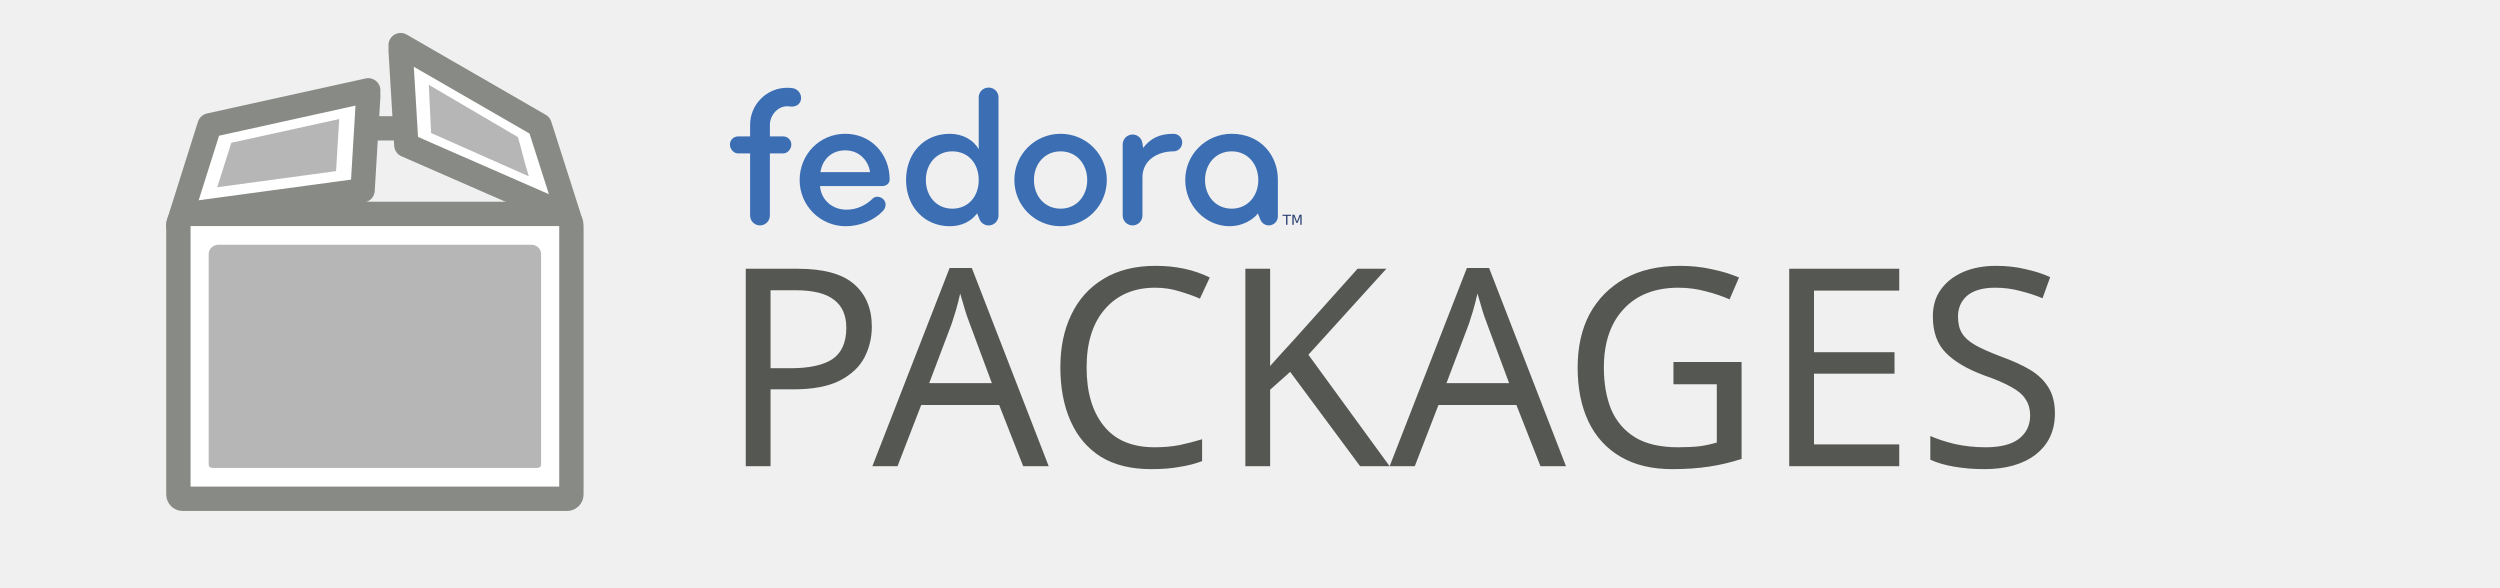
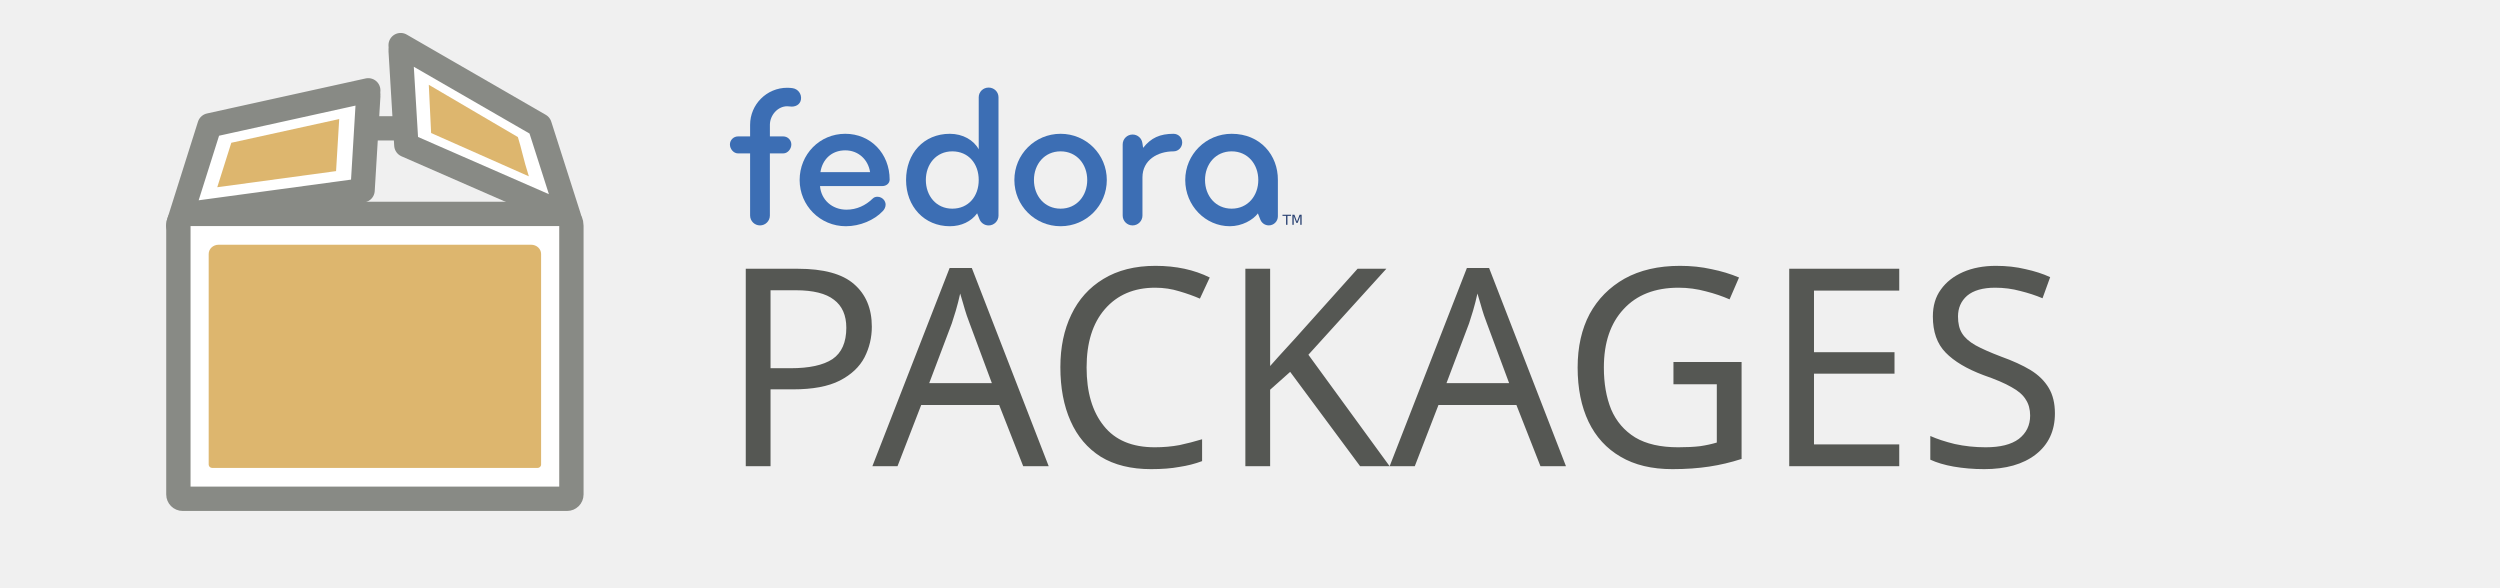
<svg xmlns="http://www.w3.org/2000/svg" width="45mm" height="10.583mm" viewBox="0 0 45 10.583" id="svg2" version="1.1">
  <defs id="defs4" />
  <g id="layer1" transform="translate(-48.76703,-31.07316)">
    <g id="g4595" transform="matrix(0.4561931,0,0,0.4561931,26.51985,-9.145808)">
      <g id="g4624" transform="matrix(0.9200382,0,0,0.9200382,3.899499,8.904658)">
        <text id="text4225" y="106.143" x="79.593" style="font-style:normal;font-weight:normal;font-size:11.863px;line-height:125%;font-family:Sans;letter-spacing:0px;word-spacing:0px;fill:#555753;fill-opacity:1;stroke:none;stroke-width:0.297px;stroke-linecap:butt;stroke-linejoin:miter;stroke-opacity:1" xml:space="preserve">
          <tspan style="font-style:normal;font-variant:normal;font-weight:normal;font-stretch:normal;font-family:Montserrat;-inkscape-font-specification:Montserrat;fill:#555753;fill-opacity:1;stroke-width:0.297px" y="106.143" x="79.593" id="tspan4227">PACKAGES</tspan>
        </text>
        <g transform="matrix(0.1302181,0,0,0.1302181,80.07035,87.32348)" id="g4488">
          <g transform="translate(-266.559,-345.3449)" id="layer1-0">
            <path d="m 316.774,397.581 c 0,0 0,0 -20.539,0 0.333,4.452 3.922,7.776 8.707,7.776 3.39,0 6.315,-1.396 8.641,-3.655 0.466,-0.467 0.997,-0.6 1.595,-0.6 0.798,0 1.596,0.399 2.127,1.064 0.333,0.466 0.532,0.997 0.532,1.529 0,0.731 -0.333,1.529 -0.931,2.127 -2.792,2.991 -7.511,4.985 -12.164,4.985 -8.441,0 -15.221,-6.78 -15.221,-15.222 0,-8.441 6.58,-15.221 15.022,-15.221 8.375,0 14.623,6.513 14.623,15.087 0,1.264 -1.129,2.129 -2.393,2.129 z m -12.231,-11.765 c -4.453,0 -7.511,2.925 -8.175,7.177 10.036,0 16.351,0 16.351,0 -0.598,-4.054 -3.789,-7.177 -8.176,-7.177 z" id="path11" style="fill:#3c6eb4" />
            <path d="m 375.463,410.808 c -8.441,0 -15.221,-6.78 -15.221,-15.222 0,-8.441 6.78,-15.221 15.221,-15.221 8.442,0 15.222,6.779 15.222,15.221 -4.2e-4,8.441 -6.78,15.222 -15.222,15.222 z m 0,-24.66 c -5.317,0 -8.774,4.254 -8.774,9.438 0,5.184 3.457,9.438 8.774,9.438 5.317,0 8.775,-4.255 8.775,-9.438 -4.2e-4,-5.184 -3.458,-9.438 -8.775,-9.438 z" id="path13" style="fill:#3c6eb4" />
            <path d="m 412.662,380.366 c -4.46,0 -7.41,1.319 -10.014,4.63 l -0.24,-1.54 v 0 c -0.202,-1.607 -1.573,-2.849 -3.234,-2.849 -1.801,0 -3.262,1.459 -3.262,3.261 0,0.003 0,0.005 0,0.008 v 0 0.003 0 23.407 c 0,1.795 1.462,3.257 3.257,3.257 1.795,0 3.257,-1.463 3.257,-3.257 v -12.562 c 0,-5.716 4.985,-8.574 10.236,-8.574 1.595,0 2.857,-1.33 2.857,-2.925 0,-1.596 -1.262,-2.857 -2.858,-2.857 z" id="path15" style="fill:#3c6eb4" />
            <path d="m 447.026,395.586 c 0.067,-8.175 -5.783,-15.221 -15.222,-15.221 -8.442,0 -15.288,6.779 -15.288,15.221 0,8.442 6.647,15.222 14.69,15.222 4.014,0 7.627,-2.066 9.238,-4.225 l 0.794,2.014 v 0 c 0.426,1.132 1.518,1.937 2.798,1.937 1.65,0 2.988,-1.337 2.99,-2.985 v 0 -7.807 0 z m -15.222,9.438 c -5.318,0 -8.774,-4.255 -8.774,-9.438 0,-5.184 3.456,-9.438 8.774,-9.438 5.317,0 8.774,4.254 8.774,9.438 0,5.184 -3.457,9.438 -8.774,9.438 z" id="path17" style="fill:#3c6eb4" />
            <path d="m 355.015,368.334 c 0,-1.794 -1.462,-3.19 -3.257,-3.19 -1.794,0 -3.257,1.397 -3.257,3.19 v 17.15 c -1.661,-3.058 -5.25,-5.118 -9.505,-5.118 -8.641,0 -14.423,6.513 -14.423,15.221 0,8.708 5.982,15.222 14.423,15.222 3.766,0 7.031,-1.554 8.986,-4.256 l 0.723,1.834 c 0.448,1.259 1.649,2.16 3.061,2.16 1.786,0 3.25,-1.454 3.25,-3.248 0,-0.005 0,-0.009 0,-0.014 v 0 -38.951 h -4.2e-4 z m -15.221,36.691 c -5.317,0 -8.707,-4.255 -8.707,-9.438 0,-5.184 3.39,-9.438 8.707,-9.438 5.318,0 8.707,4.054 8.707,9.438 0,5.383 -3.389,9.438 -8.707,9.438 z" id="path19" style="fill:#3c6eb4" />
            <path d="m 287.216,365.34 c -0.594,-0.088 -1.2,-0.132 -1.801,-0.132 -6.731,0 -12.207,5.477 -12.207,12.208 v 3.813 h -3.989 c -1.462,0 -2.659,1.197 -2.659,2.658 0,1.463 1.197,2.937 2.659,2.937 h 3.988 v 20.46 c 0,1.795 1.462,3.257 3.257,3.257 1.795,0 3.257,-1.463 3.257,-3.257 v -20.46 h 4.41 c 1.462,0 2.658,-1.474 2.658,-2.937 0,-1.462 -1.196,-2.658 -2.658,-2.658 h -4.407 v -3.813 c 0,-3.139 2.553,-6.115 5.692,-6.115 0.283,0 0.568,0.021 0.847,0.062 1.78,0.264 3.436,-0.543 3.7,-2.323 0.263,-1.779 -0.966,-3.435 -2.746,-3.699 z" id="path21" style="fill:#3c6eb4" />
          </g>
          <path d="m 181.983,61.675 h 2.816 v 0.379 h -1.182 v 2.949 h -0.453 v -2.949 h -1.182 v -0.379 m 3.261,0 h 0.671 l 0.849,2.265 0.854,-2.265 h 0.671 v 3.328 h -0.439 v -2.923 l -0.858,2.283 h -0.453 l -0.858,-2.283 v 2.923 h -0.437 v -3.328" id="path2391" style="fill:#294172;enable-background:new" />
        </g>
        <g transform="matrix(0.08426129,0,0,0.08426129,50.9276,88.49373)" id="g1214">
          <g id="g2364" transform="translate(15.15043,-40.40115)">
            <path transform="matrix(0.4889336,0,0,0.4889336,-34.5065,33.77403)" style="opacity:1;vector-effect:none;fill:#b6b6b6;fill-opacity:1;stroke:#888a85;stroke-width:19.519;stroke-linecap:butt;stroke-linejoin:miter;stroke-miterlimit:4;stroke-dasharray:none;stroke-dashoffset:0;stroke-opacity:1" d="m 362.408,87.258 v 3.451 h 5.65 l -0.152,2.301 h 41.736 l -0.154,-2.301 h 4.691 v -3.451 h -4.922 -40.969 z" id="rect3568" />
            <path transform="matrix(0.4889336,0,0,0.4889336,-34.5065,33.77403)" style="opacity:1;vector-effect:none;fill:#ffffff;fill-opacity:1;stroke:#888a85;stroke-width:25.33;stroke-linecap:butt;stroke-linejoin:round;stroke-miterlimit:4;stroke-dasharray:none;stroke-dashoffset:0;stroke-opacity:1" d="m 370.482,50.592 -165.148,36.461 -0.002,0.008 -0.025,0.006 -32.322,102.299 c 0.222,-0.557 -0.132,0.589 -0.162,1.549 l -0.109,0.35 c 0.033,-0.073 0.071,-0.136 0.105,-0.207 6.1e-4,0.131 0.006,0.258 0.023,0.373 0.068,-0.23 3.401,-10.96 3.531,-11.201 l 188.206,-25.541 5.904,-97.961 -0.125,0.027 0.125,-2.072 -0.25,0.055 z" id="path7029" />
            <path transform="matrix(0.4889336,0,0,0.4889336,-34.5065,33.77403)" style="opacity:1;vector-effect:none;fill:#ffffff;fill-opacity:1;stroke:#888a85;stroke-width:25.33;stroke-linecap:butt;stroke-linejoin:round;stroke-miterlimit:4;stroke-dasharray:none;stroke-dashoffset:0;stroke-opacity:1" d="m 404.209,3.529 0.258,4.246 -0.234,-0.135 0.127,2.119 -0.127,-0.074 5.904,97.963 169.001,73.884 c 0,0 -24.346,-76.256 -30.21,-94.48 L 404.232,3.551 l 0.057,0.941 z" id="path7104" />
            <path style="fill:#ffffff;fill-opacity:1;stroke:#888a85;stroke-width:12.385;stroke-miterlimit:4;stroke-dasharray:none;stroke-opacity:1" id="path2319" d="m 56,121.406 c -3.324,0 -6,2.676 -6,6 v 136.8 c 0,1.219 0.981,2.2 2.2,2.2 H 247.831 c 1.219,0 2.2,-0.981 2.2,-2.2 V 127.406 c 0,-3.324 -2.676,-6 -6,-6 z" />
-             <g id="g5090" style="fill:#b6b6b6">
+             <g id="g5090" style="fill:#ddb66e;">
              <path style="opacity:1;vector-effect:none;stroke-width:8.294;stroke-linecap:butt;stroke-linejoin:round;stroke-miterlimit:4;stroke-dashoffset:0" d="M 131.855,73.13 76.934,85.204 69.785,107.834 130.256,99.626 Z" id="path2342" />
              <path style="opacity:1;vector-effect:none;stroke-width:8.321;stroke-linecap:butt;stroke-linejoin:round;stroke-miterlimit:4;stroke-dashoffset:0" d="m 177.452,55.696 1.176,24.539 49.753,22.054 c -2.88,-9.014 -3.713,-14.135 -5.591,-19.99 z" id="path2351" />
              <path style="stroke-width:7.769;stroke-miterlimit:4" id="path2326" d="m 70.496,137.096 c -2.811,0 -5.075,2.097 -5.075,4.701 v 107.194 c 0,0.955 0.83,1.724 1.861,1.724 h 165.466 c 1.031,0 1.861,-0.769 1.861,-1.724 V 141.798 c 0,-2.605 -2.263,-4.701 -5.075,-4.701 z" />
            </g>
          </g>
        </g>
      </g>
    </g>
  </g>
</svg>
